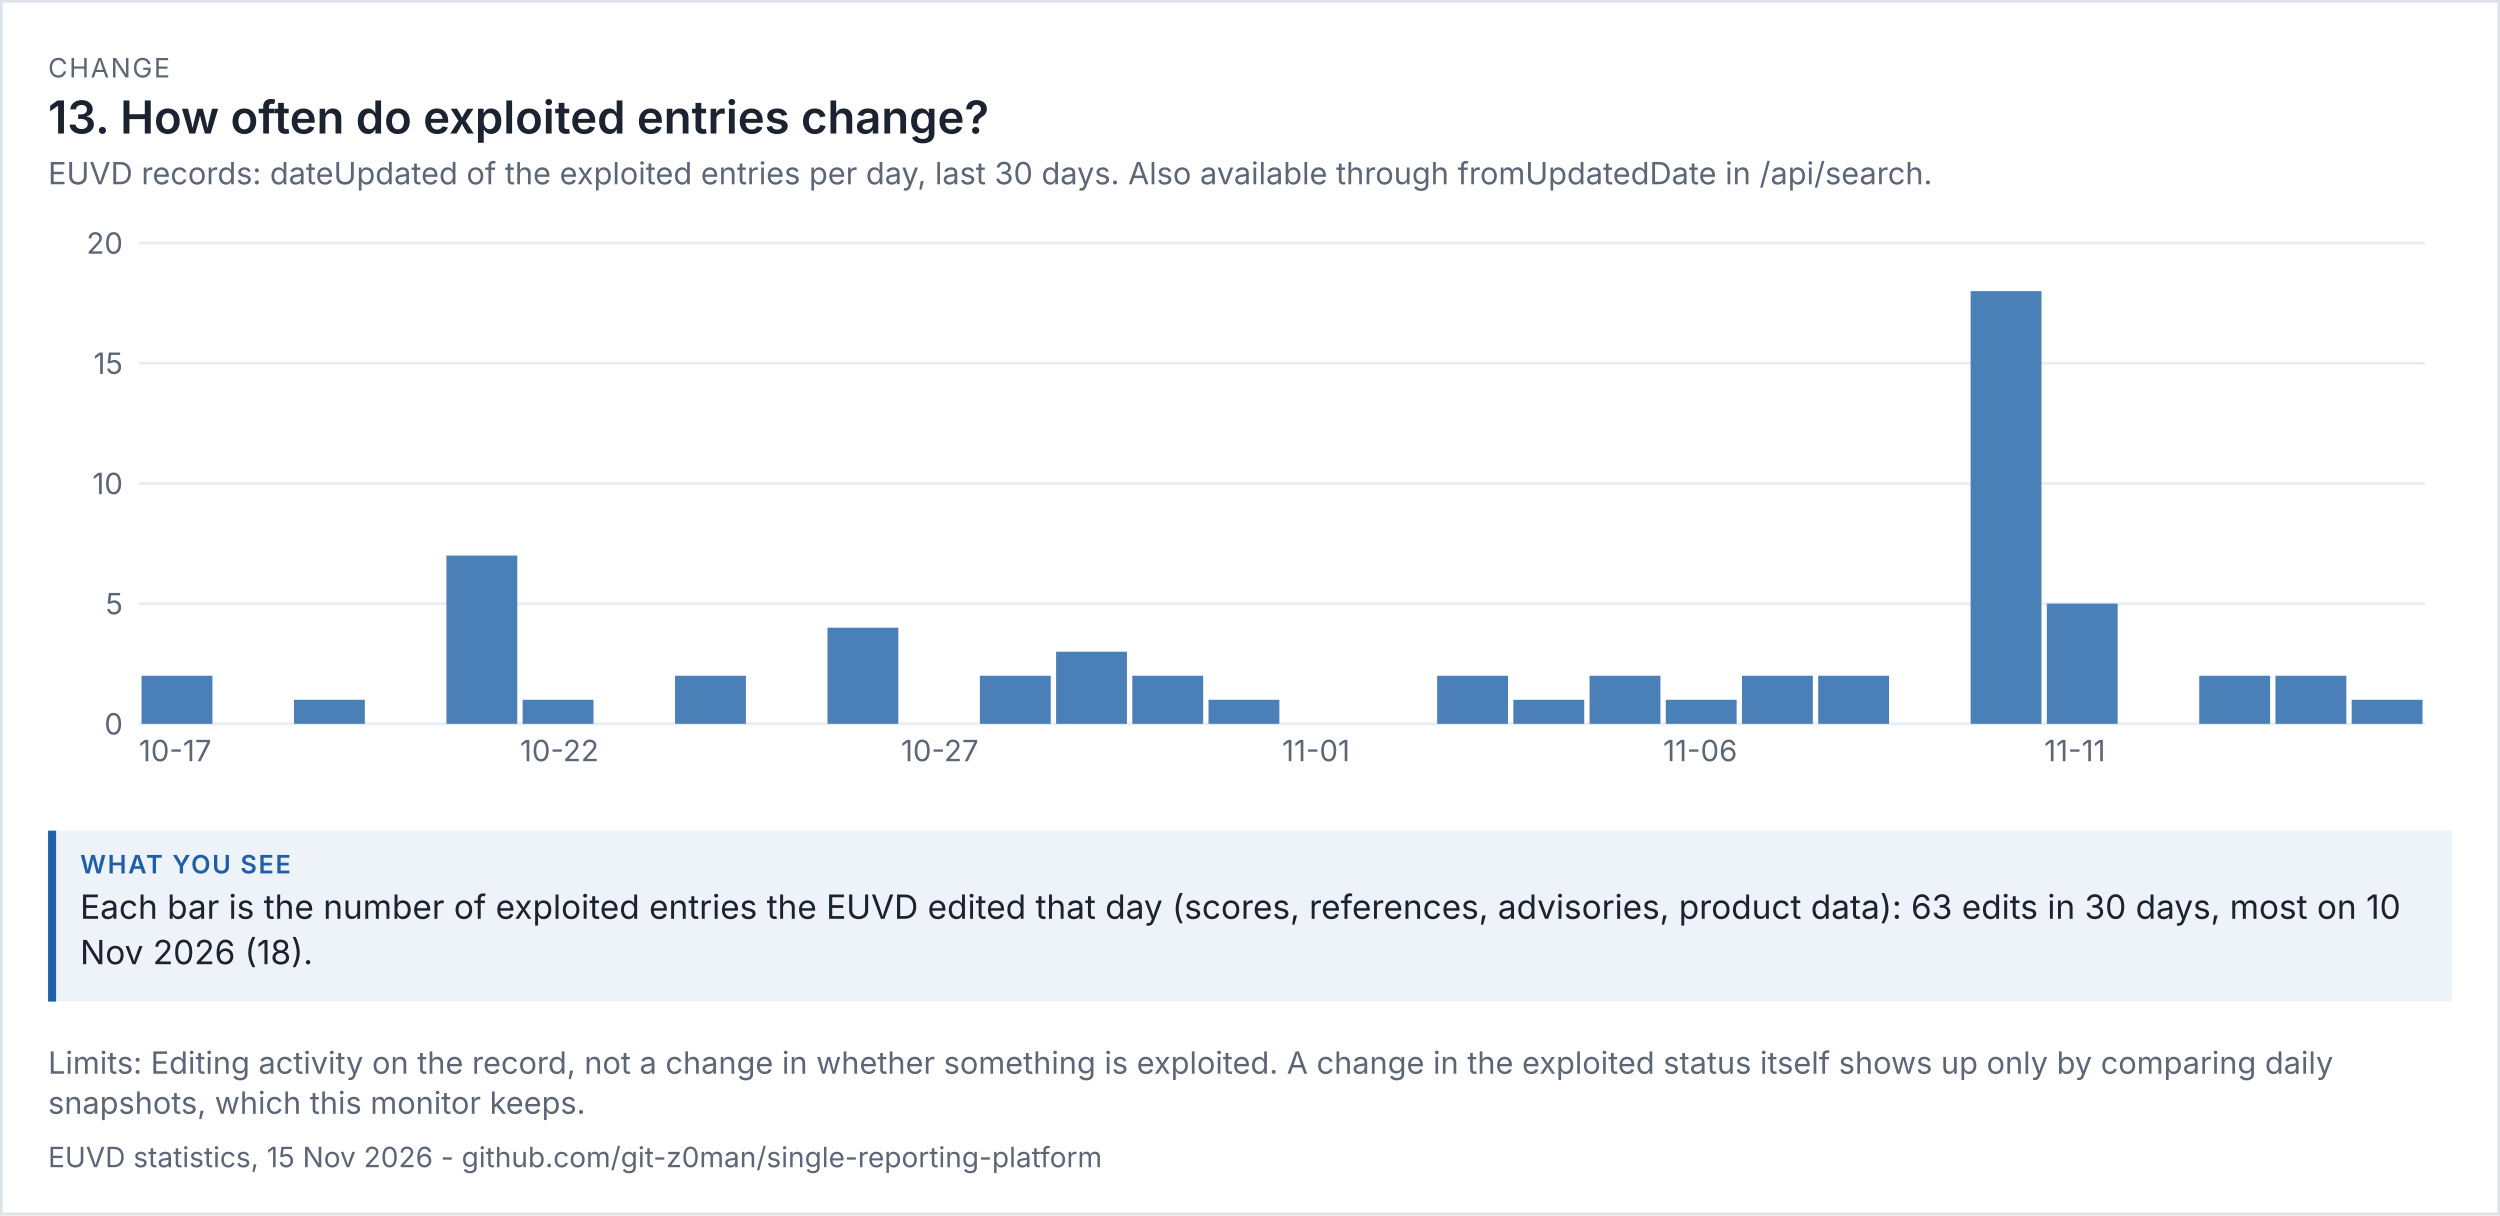
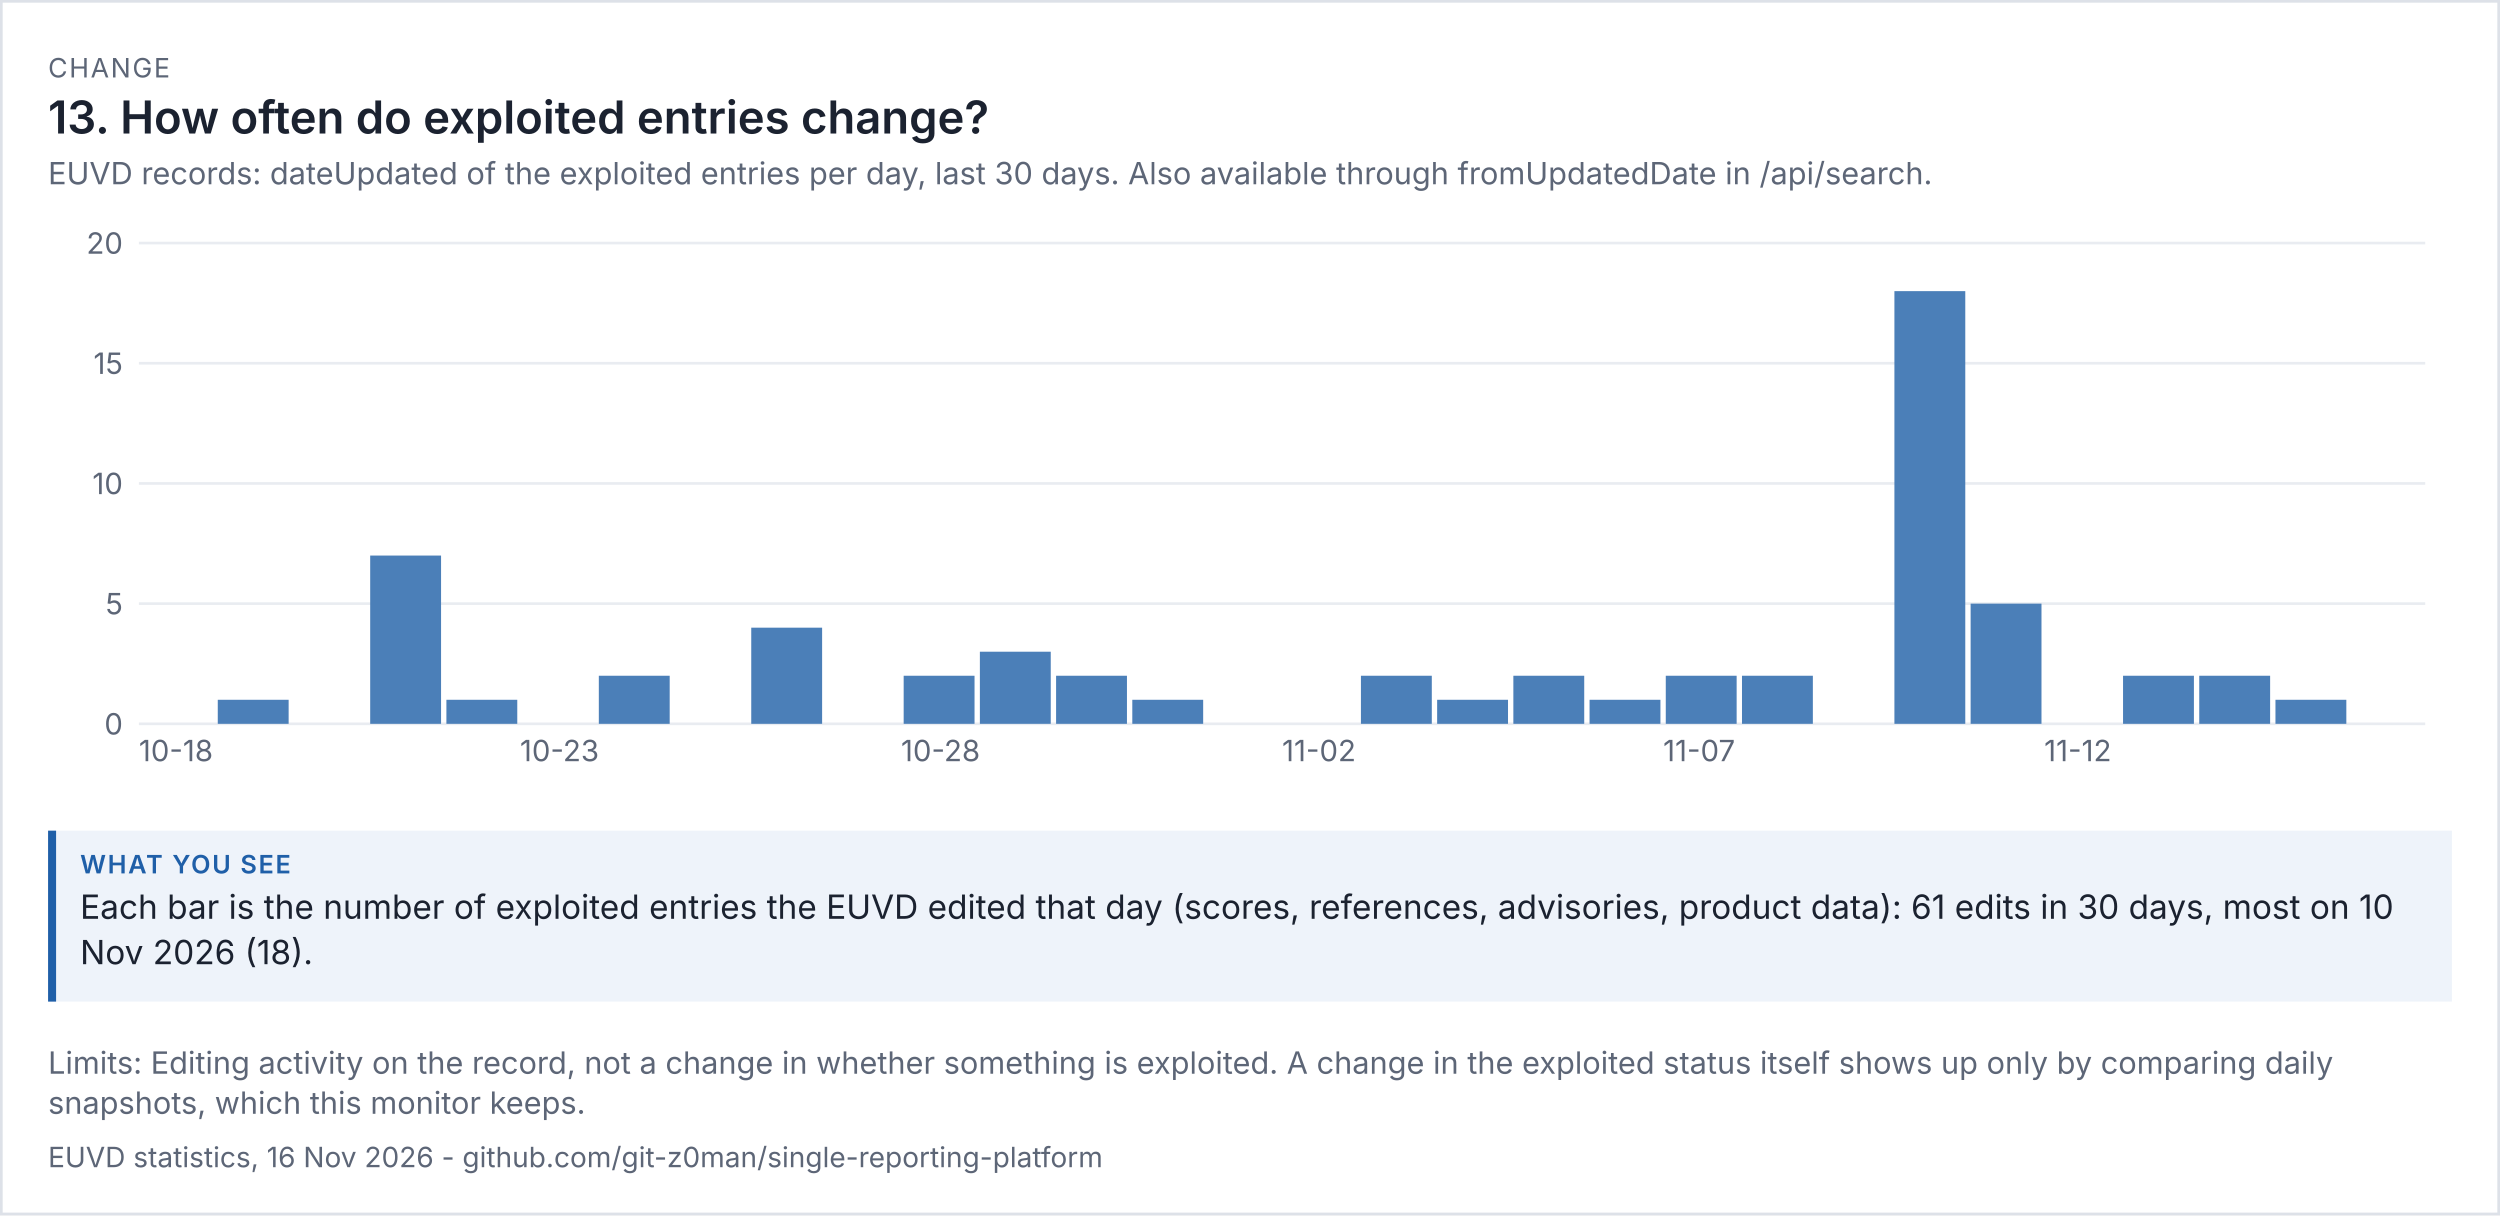
<svg xmlns="http://www.w3.org/2000/svg" viewBox="0 0 936 455" width="936" height="455" font-family="system-ui,-apple-system,'Segoe UI',sans-serif">
  <rect width="100%" height="100%" fill="#ffffff" />
  <rect x="0.5" y="0.5" width="935" height="454" fill="none" stroke="#dde1e8" />
  <text x="18" y="29" font-size="10" letter-spacing="0.6" fill="#5d6677">CHANGE</text>
  <text x="18" y="50" font-size="17" fill="#1b2230" font-weight="600">13. How often do exploited entries change?</text>
  <text x="18" y="69" font-size="11.5" fill="#5d6677">EUVD records: dateUpdated of the exploited entries per day, last 30 days. Also available through fromUpdatedDate in /api/search.</text>
  <g transform="translate(18,79) scale(1)" font-size="11">
    <svg viewBox="0 0 900 220" role="img" width="900" height="220">
      <g>
        <line x1="34" x2="890" y1="192" y2="192" stroke="rgb(233, 236, 241)" />
        <text x="28" y="196" text-anchor="end" fill="rgb(93, 102, 119)">0</text>
        <line x1="34" x2="890" y1="147" y2="147" stroke="rgb(233, 236, 241)" />
        <text x="28" y="151" text-anchor="end" fill="rgb(93, 102, 119)">5</text>
        <line x1="34" x2="890" y1="102" y2="102" stroke="rgb(233, 236, 241)" />
        <text x="28" y="106" text-anchor="end" fill="rgb(93, 102, 119)">10</text>
        <line x1="34" x2="890" y1="57" y2="57" stroke="rgb(233, 236, 241)" />
        <text x="28" y="61" text-anchor="end" fill="rgb(93, 102, 119)">15</text>
        <line x1="34" x2="890" y1="12" y2="12" stroke="rgb(233, 236, 241)" />
        <text x="28" y="16" text-anchor="end" fill="rgb(93, 102, 119)">20</text>
-         <rect x="35" y="174" width="26.533" height="18" fill="rgb(75, 127, 184)" />
-         <text x="34" y="206" fill="rgb(93, 102, 119)">10-17</text>
-         <rect x="92.067" y="183" width="26.533" height="9" fill="rgb(75, 127, 184)" />
-         <rect x="149.133" y="129" width="26.533" height="63" fill="rgb(75, 127, 184)" />
-         <rect x="177.667" y="183" width="26.533" height="9" fill="rgb(75, 127, 184)" />
-         <text x="176.667" y="206" fill="rgb(93, 102, 119)">10-22</text>
-         <rect x="234.733" y="174" width="26.533" height="18" fill="rgb(75, 127, 184)" />
-         <rect x="291.8" y="156" width="26.533" height="36" fill="rgb(75, 127, 184)" />
-         <text x="319.333" y="206" fill="rgb(93, 102, 119)">10-27</text>
-         <rect x="348.867" y="174" width="26.533" height="18" fill="rgb(75, 127, 184)" />
-         <rect x="377.4" y="165" width="26.533" height="27" fill="rgb(75, 127, 184)" />
-         <rect x="405.933" y="174" width="26.533" height="18" fill="rgb(75, 127, 184)" />
-         <rect x="434.467" y="183" width="26.533" height="9" fill="rgb(75, 127, 184)" />
-         <text x="462" y="206" fill="rgb(93, 102, 119)">11-01</text>
-         <rect x="520.067" y="174" width="26.533" height="18" fill="rgb(75, 127, 184)" />
-         <rect x="548.6" y="183" width="26.533" height="9" fill="rgb(75, 127, 184)" />
-         <rect x="577.133" y="174" width="26.533" height="18" fill="rgb(75, 127, 184)" />
-         <rect x="605.667" y="183" width="26.533" height="9" fill="rgb(75, 127, 184)" />
-         <text x="604.667" y="206" fill="rgb(93, 102, 119)">11-06</text>
+         <text x="34" y="206" fill="rgb(93, 102, 119)">10-18</text>
+         <rect x="63.533" y="183" width="26.533" height="9" fill="rgb(75, 127, 184)" />
+         <rect x="120.6" y="129" width="26.533" height="63" fill="rgb(75, 127, 184)" />
+         <rect x="149.133" y="183" width="26.533" height="9" fill="rgb(75, 127, 184)" />
+         <text x="176.667" y="206" fill="rgb(93, 102, 119)">10-23</text>
+         <rect x="206.2" y="174" width="26.533" height="18" fill="rgb(75, 127, 184)" />
+         <rect x="263.267" y="156" width="26.533" height="36" fill="rgb(75, 127, 184)" />
+         <rect x="320.333" y="174" width="26.533" height="18" fill="rgb(75, 127, 184)" />
+         <text x="319.333" y="206" fill="rgb(93, 102, 119)">10-28</text>
+         <rect x="348.867" y="165" width="26.533" height="27" fill="rgb(75, 127, 184)" />
+         <rect x="377.4" y="174" width="26.533" height="18" fill="rgb(75, 127, 184)" />
+         <rect x="405.933" y="183" width="26.533" height="9" fill="rgb(75, 127, 184)" />
+         <text x="462" y="206" fill="rgb(93, 102, 119)">11-02</text>
+         <rect x="491.533" y="174" width="26.533" height="18" fill="rgb(75, 127, 184)" />
+         <rect x="520.067" y="183" width="26.533" height="9" fill="rgb(75, 127, 184)" />
+         <rect x="548.6" y="174" width="26.533" height="18" fill="rgb(75, 127, 184)" />
+         <rect x="577.133" y="183" width="26.533" height="9" fill="rgb(75, 127, 184)" />
+         <rect x="605.667" y="174" width="26.533" height="18" fill="rgb(75, 127, 184)" />
+         <text x="604.667" y="206" fill="rgb(93, 102, 119)">11-07</text>
        <rect x="634.2" y="174" width="26.533" height="18" fill="rgb(75, 127, 184)" />
-         <rect x="662.733" y="174" width="26.533" height="18" fill="rgb(75, 127, 184)" />
-         <rect x="719.8" y="30" width="26.533" height="162" fill="rgb(75, 127, 184)" />
-         <rect x="748.333" y="147" width="26.533" height="45" fill="rgb(75, 127, 184)" />
-         <text x="747.333" y="206" fill="rgb(93, 102, 119)">11-11</text>
+         <rect x="691.267" y="30" width="26.533" height="162" fill="rgb(75, 127, 184)" />
+         <rect x="719.8" y="147" width="26.533" height="45" fill="rgb(75, 127, 184)" />
+         <text x="747.333" y="206" fill="rgb(93, 102, 119)">11-12</text>
+         <rect x="776.867" y="174" width="26.533" height="18" fill="rgb(75, 127, 184)" />
        <rect x="805.4" y="174" width="26.533" height="18" fill="rgb(75, 127, 184)" />
-         <rect x="833.933" y="174" width="26.533" height="18" fill="rgb(75, 127, 184)" />
-         <rect x="862.467" y="183" width="26.533" height="9" fill="rgb(75, 127, 184)" />
+         <rect x="833.933" y="183" width="26.533" height="9" fill="rgb(75, 127, 184)" />
      </g>
    </svg>
  </g>
  <rect x="18" y="311" width="900" height="64" fill="#eef3fa" />
  <rect x="18" y="311" width="3" height="64" fill="#1f5fa8" />
  <text x="30" y="327" font-size="9.5" letter-spacing="0.6" font-weight="600" fill="#1f5fa8">WHAT YOU SEE</text>
-   <text x="30" y="344" font-size="12.5" fill="#1b2230">Each bar is the number of exploited entries the EUVD edited that day (scores, references, advisories, product data): 63 edits in 30 days, most on 10</text>
+   <text x="30" y="344" font-size="12.5" fill="#1b2230">Each bar is the number of exploited entries the EUVD edited that day (scores, references, advisories, product data): 61 edits in 30 days, most on 10</text>
  <text x="30" y="361" font-size="12.5" fill="#1b2230">Nov 2026 (18).</text>
  <text x="18" y="402" font-size="11.5" fill="#5d6677">Limits: Editing activity on the record, not a change in whether something is exploited. A change in the exploited status itself shows up only by comparing daily</text>
  <text x="18" y="417" font-size="11.5" fill="#5d6677">snapshots, which this monitor keeps.</text>
-   <text x="18" y="437" font-size="10.5" fill="#5d6677">EUVD statistics, 15 Nov 2026 - github.com/git-z0man/single-reporting-platform</text>
+   <text x="18" y="437" font-size="10.5" fill="#5d6677">EUVD statistics, 16 Nov 2026 - github.com/git-z0man/single-reporting-platform</text>
</svg>
